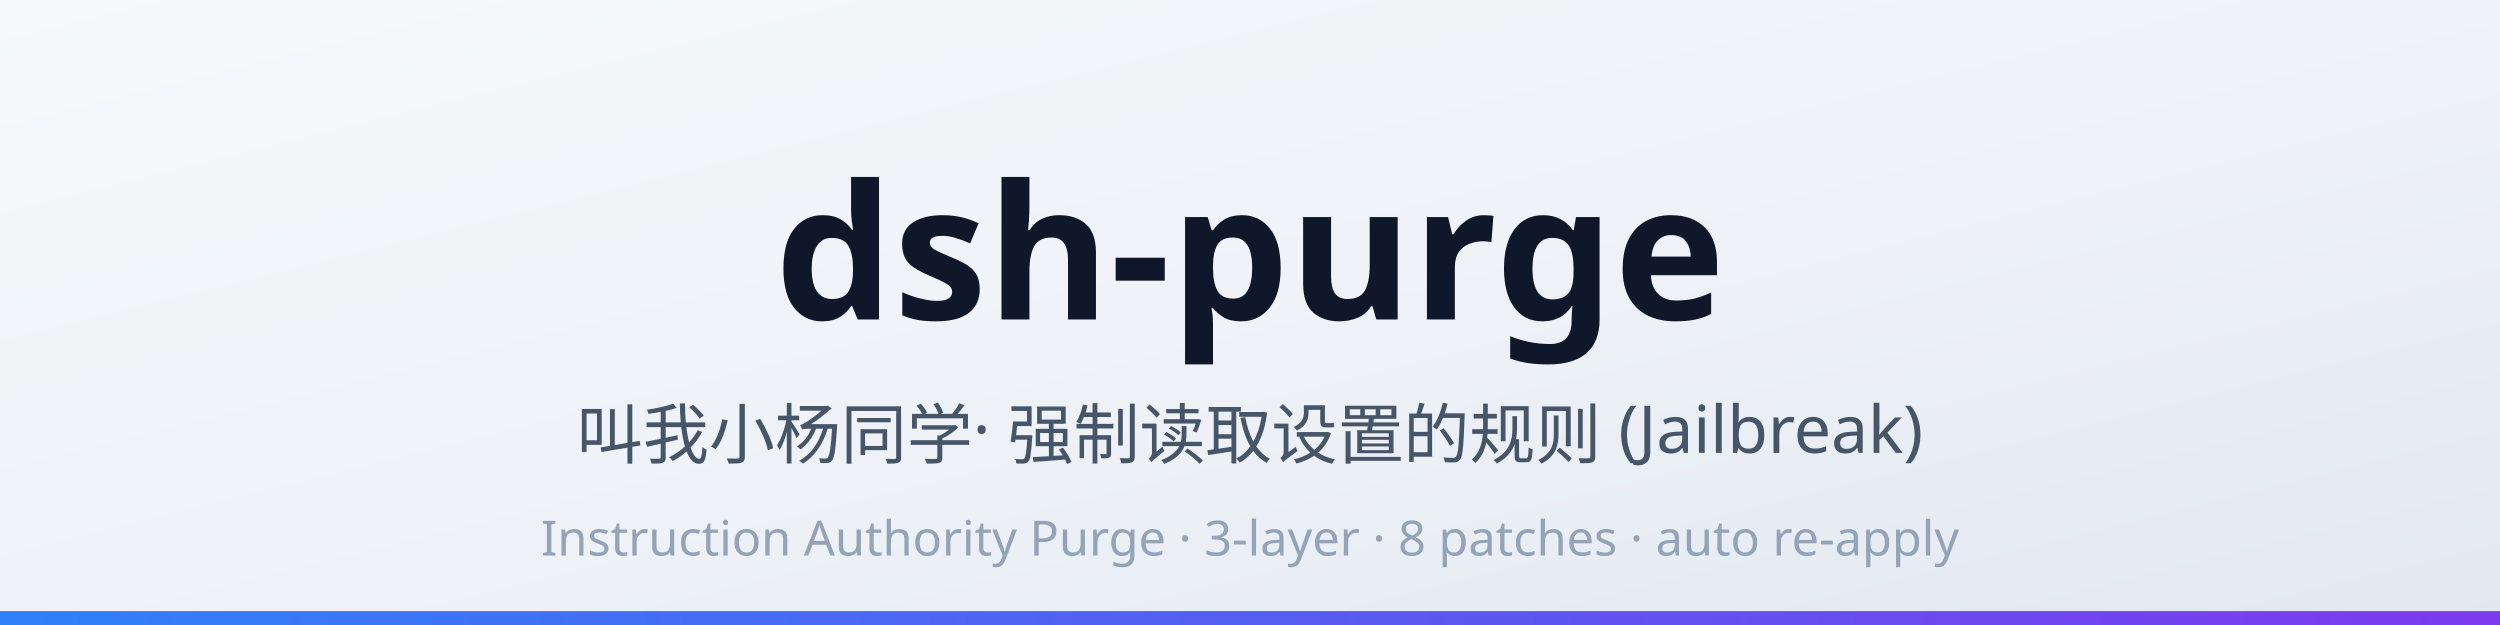
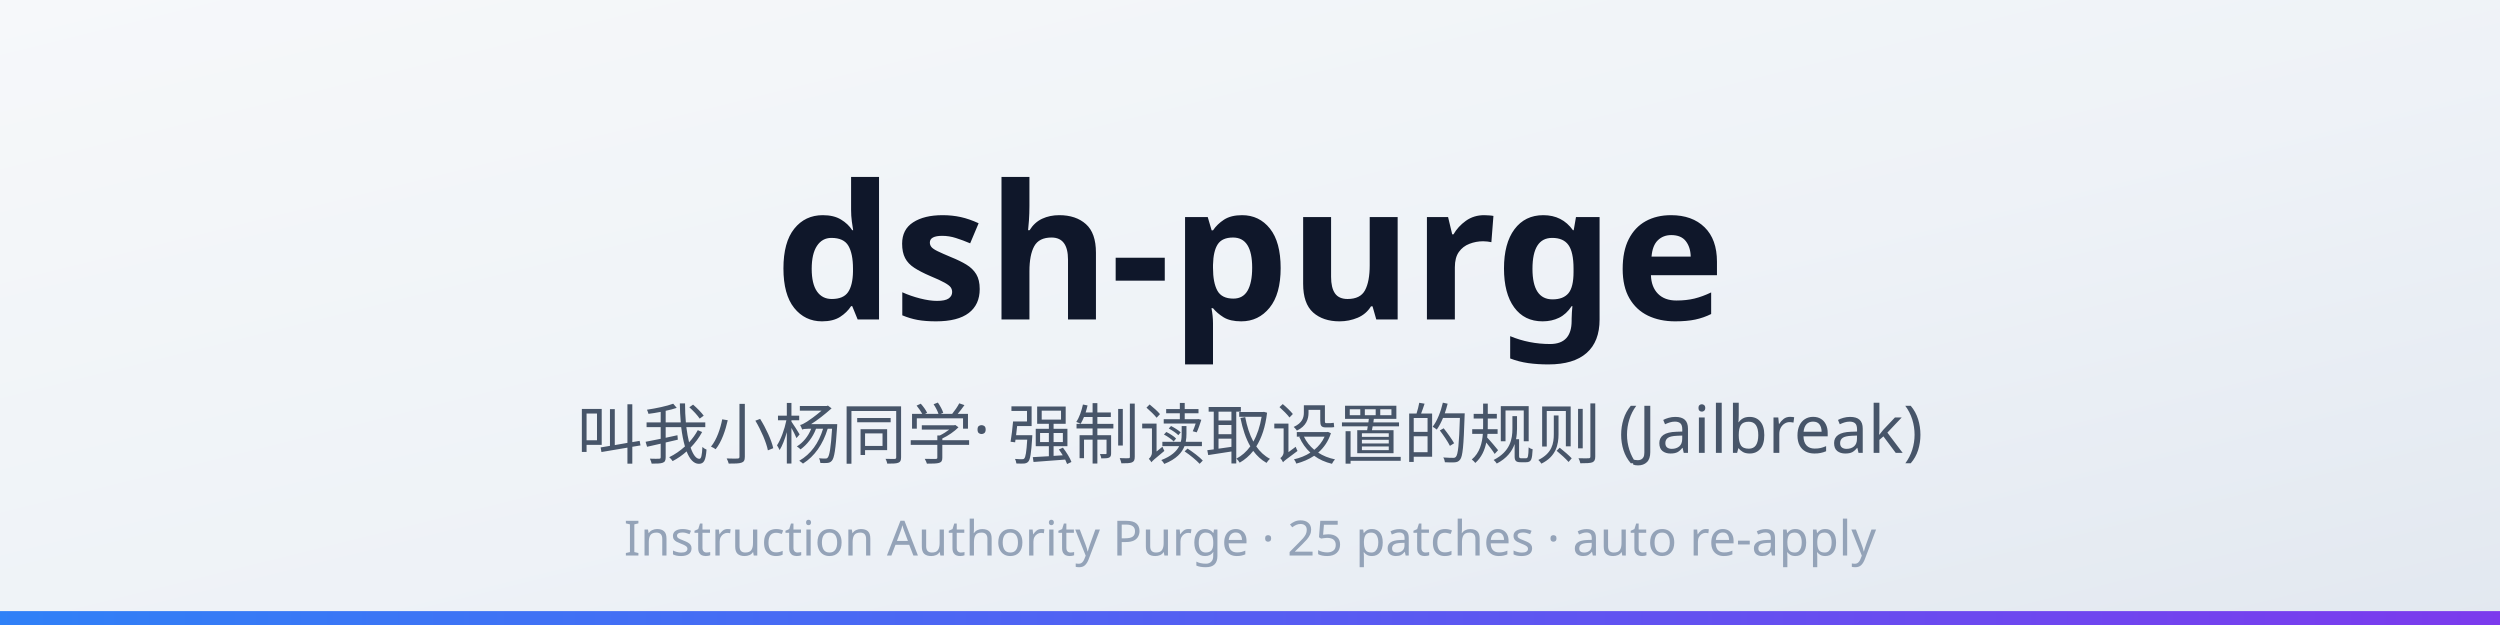
<svg xmlns="http://www.w3.org/2000/svg" width="720" height="180" viewBox="0 0 720 180">
  <defs>
    <linearGradient id="bg" x1="0" y1="0" x2="1" y2="1">
      <stop offset="0%" stop-color="#f6f8fa" />
      <stop offset="55%" stop-color="#eef2f7" />
      <stop offset="100%" stop-color="#e2e8f0" />
    </linearGradient>
    <linearGradient id="accent" x1="0" y1="0" x2="1" y2="0">
      <stop offset="0%" stop-color="#2f81f7" />
      <stop offset="100%" stop-color="#7c3aed" />
    </linearGradient>
  </defs>
  <rect width="720" height="180" fill="url(#bg)" />
  <rect x="0" y="176" width="720" height="4" fill="url(#accent)" />
  <text x="360" y="92" font-family="'Segoe UI', system-ui, sans-serif" font-size="54" font-weight="700" fill="#0f172a" text-anchor="middle">dsh-purge</text>
  <text x="360" y="132" font-family="'Segoe UI', system-ui, sans-serif" font-size="19" fill="#475569" text-anchor="middle">叫我小杨同学· 强制读取设置的规则 (Jailbreak)</text>
-   <text x="360" y="160" font-family="'Segoe UI', system-ui, sans-serif" font-size="14" fill="#94a3b8" text-anchor="middle">Instruction Authority Purge · 3-layer · 8 patches · auto re-apply</text>
+   <text x="360" y="160" font-family="'Segoe UI', system-ui, sans-serif" font-size="14" fill="#94a3b8" text-anchor="middle">Instruction Authority Purge · 25 patches · auto re-apply</text>
</svg>
